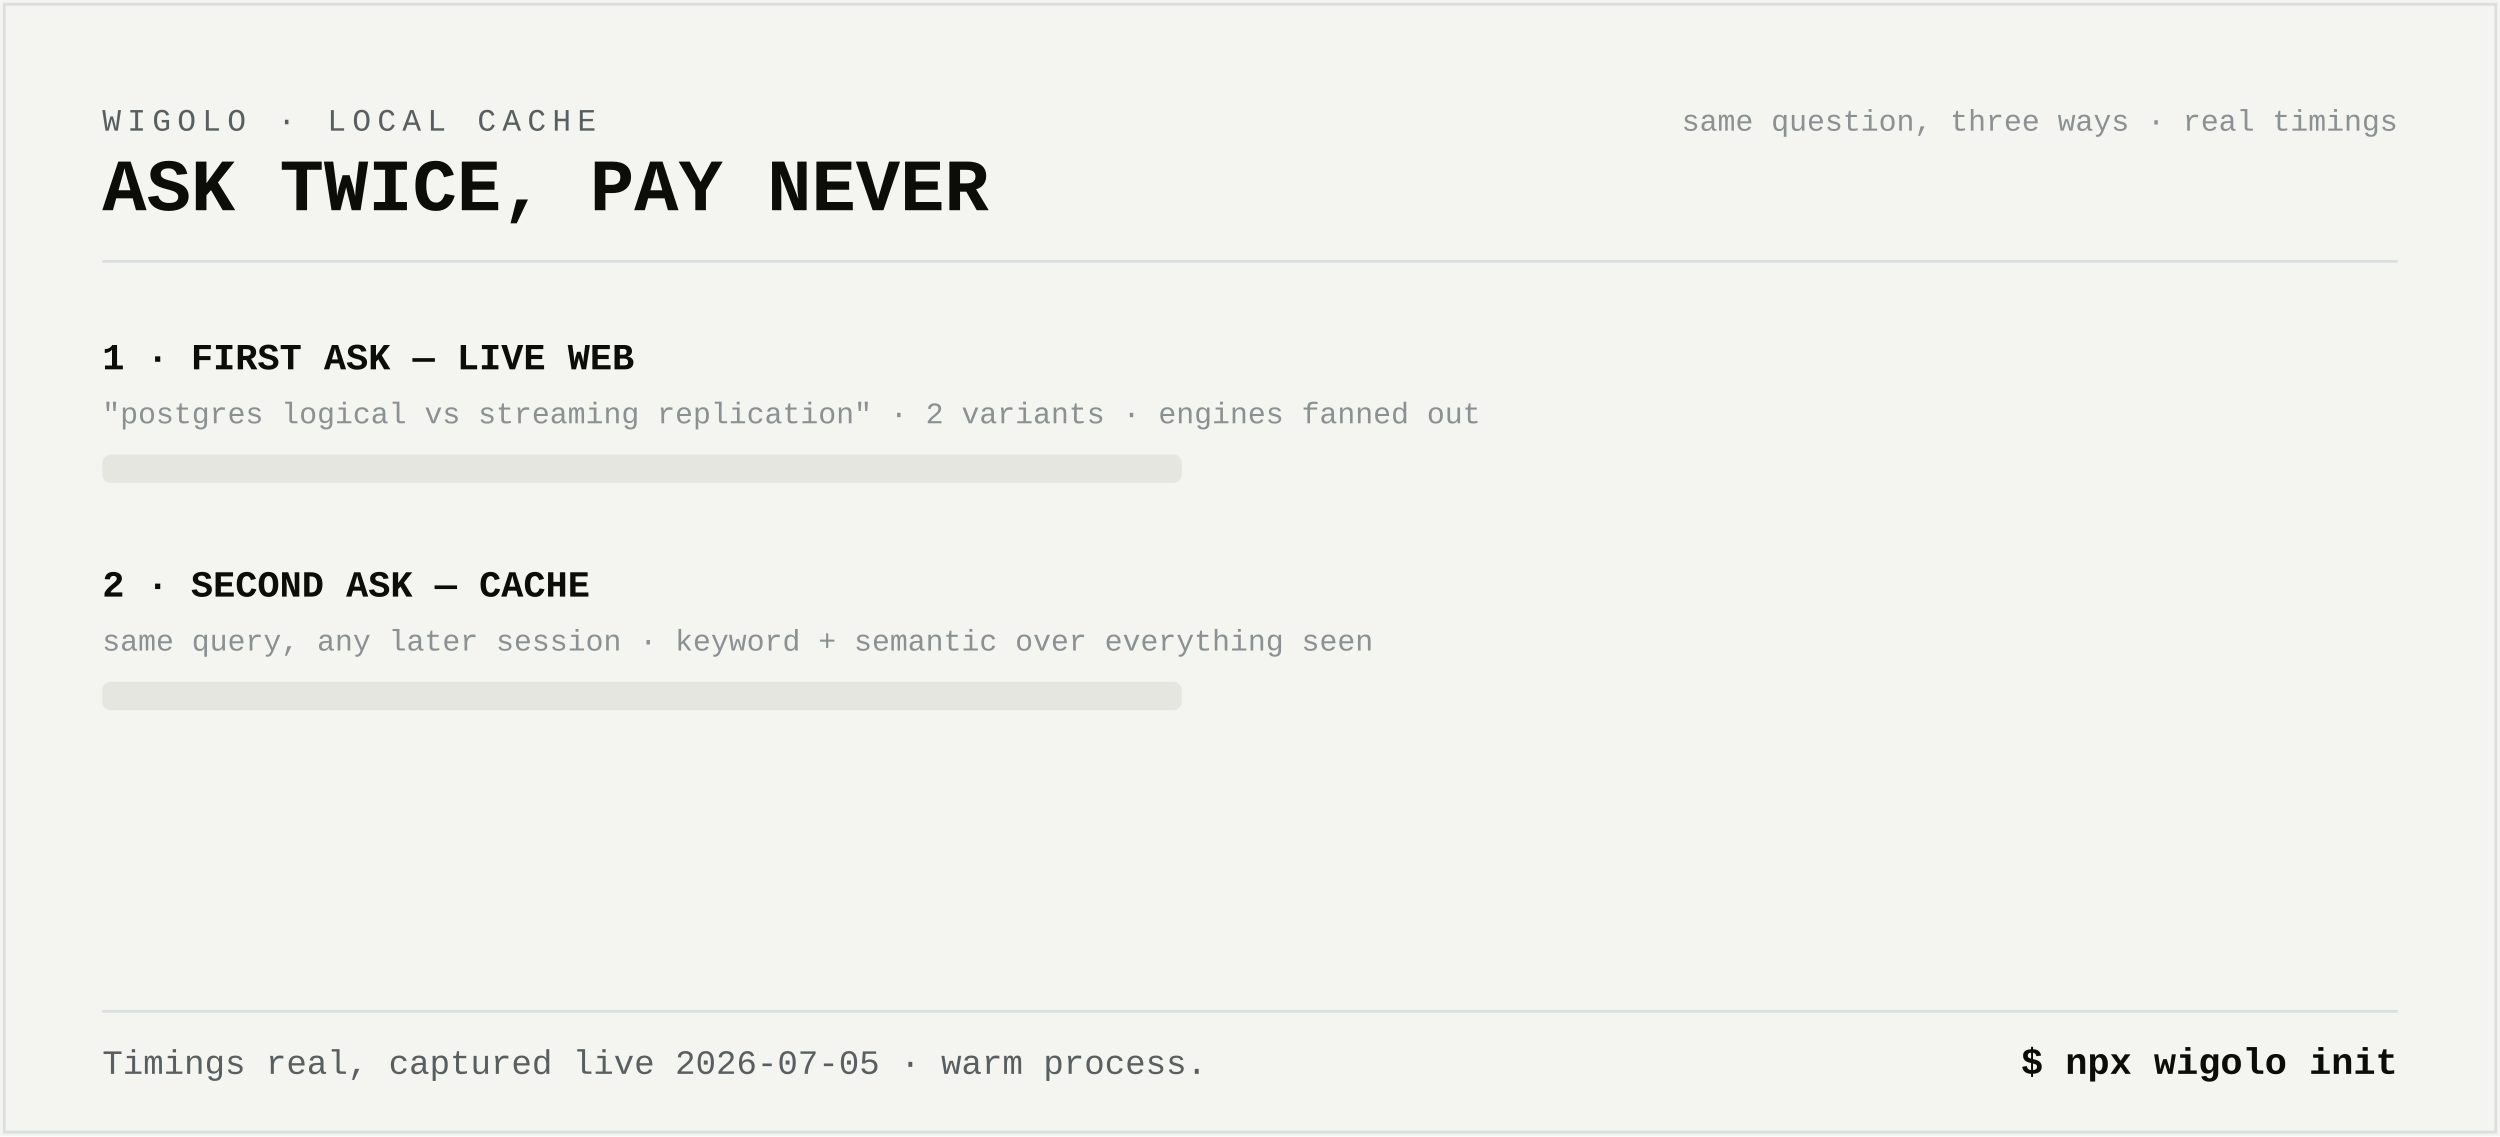
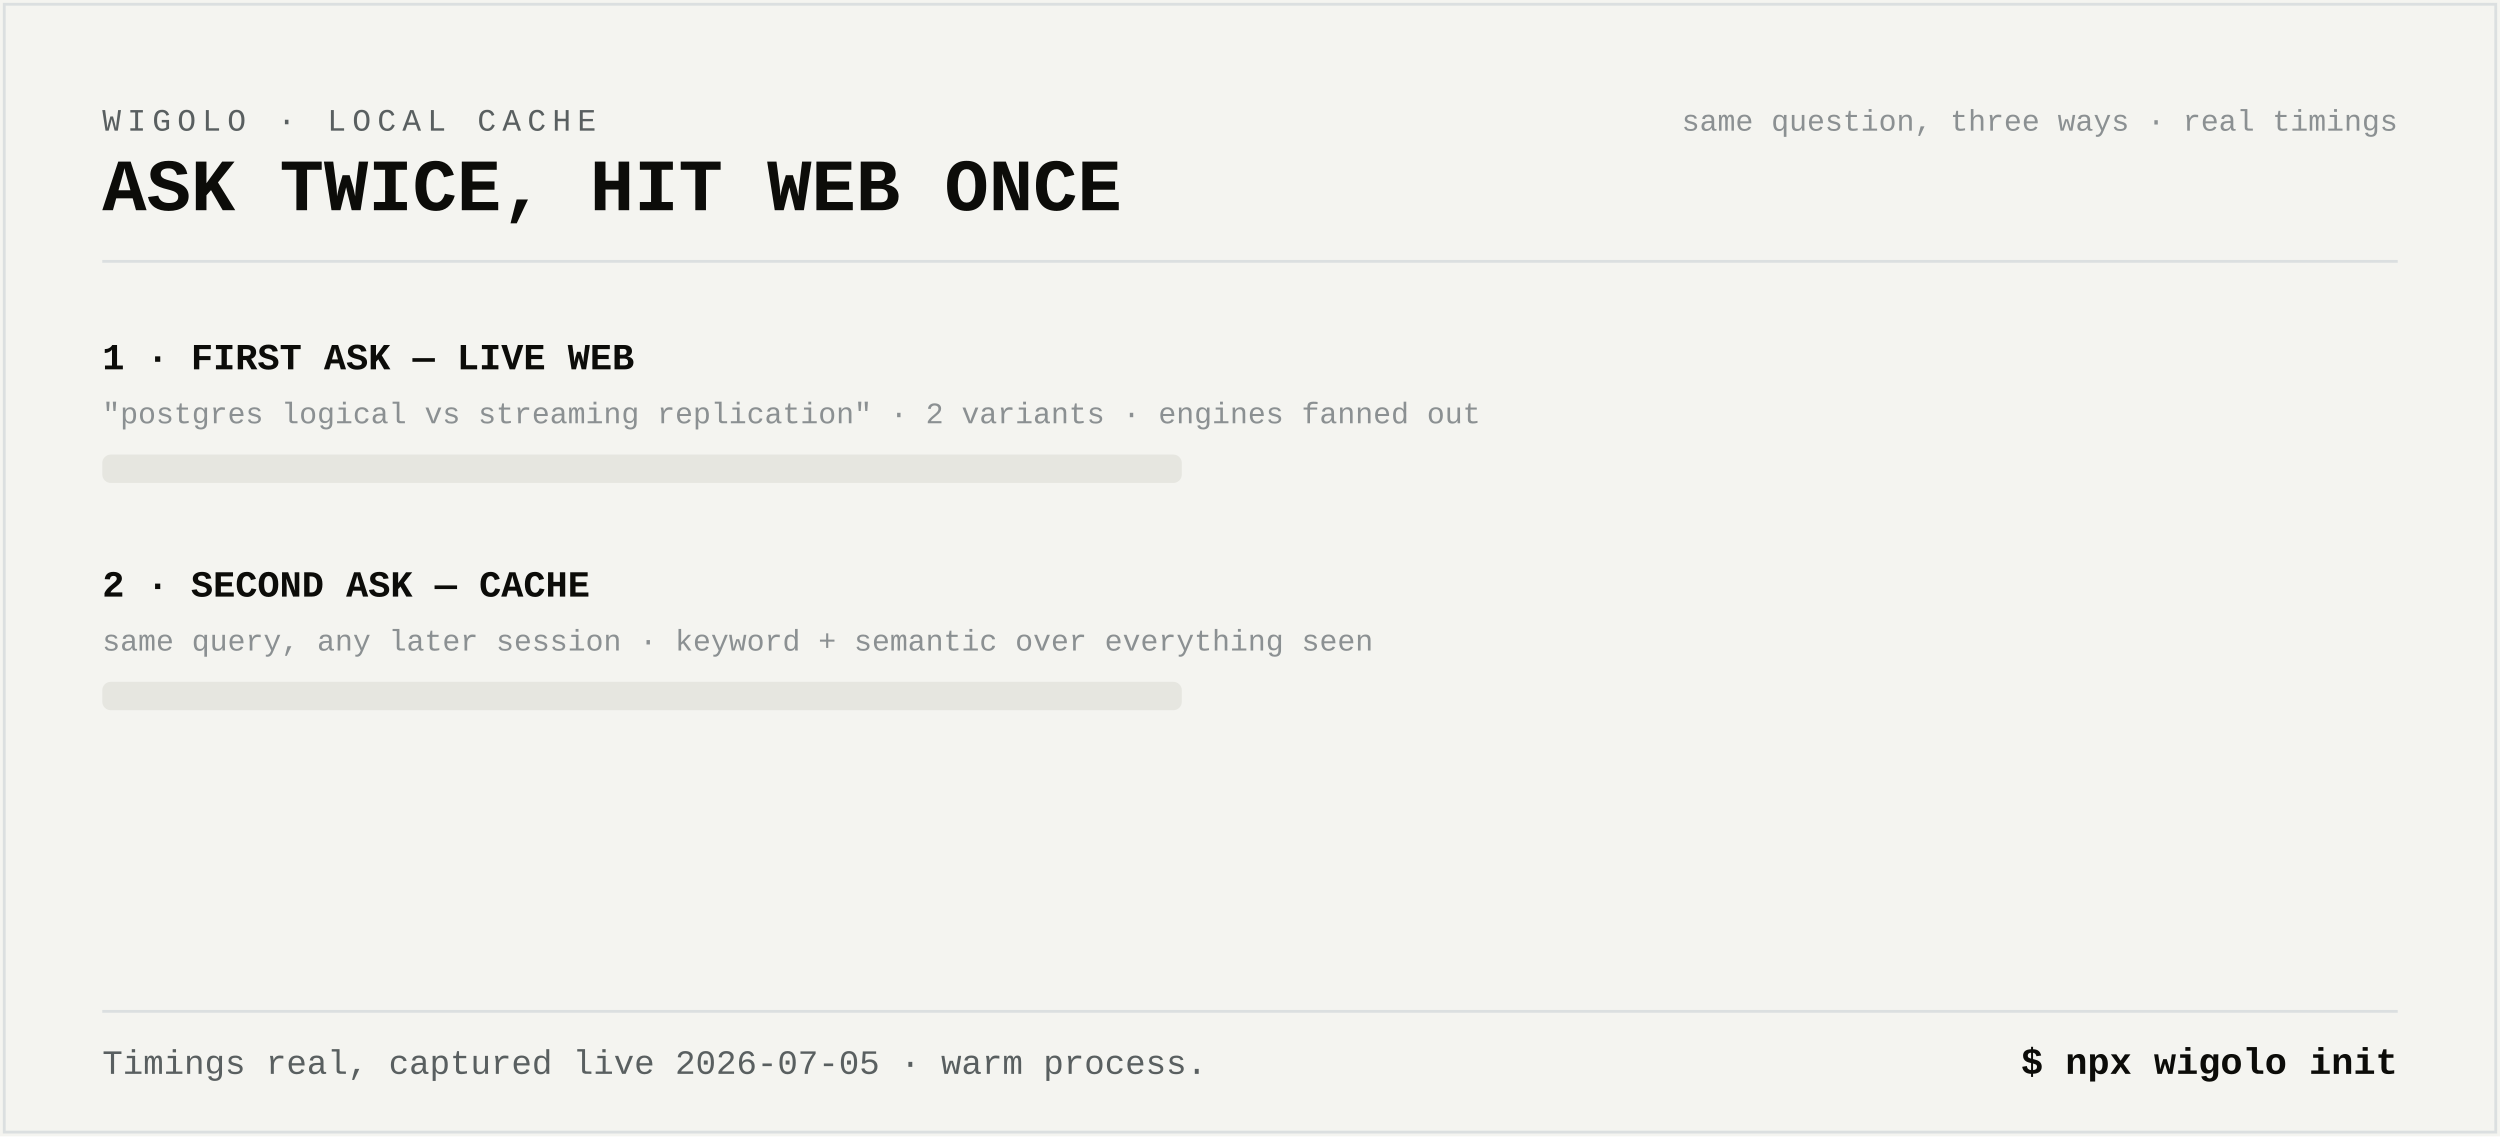
- <svg xmlns="http://www.w3.org/2000/svg" width="880" height="400" viewBox="0 0 880 400" role="img" aria-label="Ask twice, pay never: the first query hits the live web in 3.6 seconds, the second answers from local cache in milliseconds, and the third still answers with wifi off">
+ <svg xmlns="http://www.w3.org/2000/svg" width="880" height="400" viewBox="0 0 880 400" role="img" aria-label="Ask twice, hit the web once: the first query hits the live web in 3.6 seconds, the second answers from local cache in milliseconds, and the third still answers with wifi off">
  <style>
    .mono { font-family: "SFMono-Regular", ui-monospace, Menlo, Consolas, "Liberation Mono", monospace; }
    .eyebrow { font-size: 11px; letter-spacing: 2.2px; fill: #595f60; font-weight: 500; }
    .tiny { font-size: 10.5px; fill: #8b9092; }
    .small { font-size: 12px; fill: #595f60; }

    /* 12s master loop */
    @keyframes bar1 { 0% { width: 0; } 8%, 100% { width: 380px; } }
    .bar1 { animation: bar1 12s cubic-bezier(0.3, 0, 0.4, 1) infinite; }
    @keyframes done1 { 0%, 8% { opacity: 0; } 11%, 100% { opacity: 1; } }
    .done1 { opacity: 0; animation: done1 12s linear infinite; }

    @keyframes bar2 { 0%, 30% { width: 0; } 30.4%, 100% { width: 380px; } }
    .bar2 { animation: bar2 12s linear infinite; }
    @keyframes done2 { 0%, 30.4% { opacity: 0; } 32%, 100% { opacity: 1; } }
    .done2 { opacity: 0; animation: done2 12s linear infinite; }

    @keyframes row3 { 0%, 52% { opacity: 0; } 56%, 100% { opacity: 1; } }
    .row3 { opacity: 0; animation: row3 12s linear infinite; }
    @keyframes bar3 { 0%, 58% { width: 0; } 58.4%, 100% { width: 380px; } }
    .bar3 { animation: bar3 12s linear infinite; }
    @keyframes done3 { 0%, 58.4% { opacity: 0; } 60%, 100% { opacity: 1; } }
    .done3 { opacity: 0; animation: done3 12s linear infinite; }

    @keyframes tagline { 0%, 66% { opacity: 0; } 72%, 96% { opacity: 1; } 100% { opacity: 0; } }
    .tagline { opacity: 0; animation: tagline 12s linear infinite; }
  </style>
  <rect width="880" height="400" fill="#f4f4f0" />
  <rect x="1.5" y="1.5" width="877" height="397" fill="none" stroke="#dbdfe0" />
  <text x="36" y="46" class="mono eyebrow">WIGOLO · LOCAL CACHE</text>
-   <text x="36" y="74" class="mono" font-size="26" fill="#0c0c09" font-weight="700">ASK TWICE, PAY NEVER</text>
+   <text x="36" y="74" class="mono" font-size="26" fill="#0c0c09" font-weight="700">ASK TWICE, HIT WEB ONCE</text>
  <text x="844" y="46" text-anchor="end" class="mono tiny">same question, three ways · real timings</text>
  <line x1="36" y1="92" x2="844" y2="92" stroke="#dbdfe0" />
  <g>
    <text x="36" y="130" class="mono" font-size="13" fill="#0c0c09" font-weight="700">1 · FIRST ASK — LIVE WEB</text>
    <text x="36" y="149" class="mono tiny">"postgres logical vs streaming replication" · 2 variants · engines fanned out</text>
    <rect x="36" y="160" width="380" height="10" rx="3" fill="#e6e6e0" />
    <rect class="bar1" x="36" y="160" height="10" rx="3" fill="#0c0c09" />
    <g class="done1">
      <text x="436" y="169" class="mono" font-size="12.5" fill="#0c0c09" font-weight="700">3,609 ms</text>
      <text x="530" y="169" class="mono tiny">5 sources scored, fetched &amp; cached under ~/.wigolo/</text>
    </g>
  </g>
  <g>
    <text x="36" y="210" class="mono" font-size="13" fill="#0c0c09" font-weight="700">2 · SECOND ASK — CACHE</text>
    <text x="36" y="229" class="mono tiny">same query, any later session · keyword + semantic over everything seen</text>
    <rect x="36" y="240" width="380" height="10" rx="3" fill="#e6e6e0" />
    <rect class="bar2" x="36" y="240" height="10" rx="3" fill="#523c79" />
    <g class="done2">
      <text x="436" y="249" class="mono" font-size="12.5" fill="#523c79" font-weight="700">~3 ms</text>
      <text x="530" y="249" class="mono tiny">full markdown back · $0 · no network round-trip</text>
    </g>
  </g>
  <g class="row3">
    <text x="36" y="290" class="mono" font-size="13" fill="#0c0c09" font-weight="700">3 · WIFI OFF</text>
    <text x="140" y="290" class="mono" font-size="12" fill="#b0532f">⌀ network unreachable</text>
    <text x="36" y="309" class="mono tiny">the corpus your agent built keeps answering — offline, forever</text>
    <rect x="36" y="320" width="380" height="10" rx="3" fill="#e6e6e0" />
    <rect class="bar3" x="36" y="320" height="10" rx="3" fill="#523c79" />
    <g class="done3">
      <text x="436" y="329" class="mono" font-size="12.5" fill="#523c79" font-weight="700">still answers</text>
      <text x="560" y="329" class="mono tiny">cache · find_similar · diff all stay live</text>
    </g>
  </g>
  <g class="tagline">
    <rect x="560" y="106" width="284" height="40" rx="8" fill="#f3ecff" stroke="#cbb0f7" />
-     <text x="702" y="131" text-anchor="middle" class="mono" font-size="13" fill="#523c79" font-weight="700">the second question is free.</text>
+     <text x="702" y="131" text-anchor="middle" class="mono" font-size="13" fill="#523c79" font-weight="700">the second question stays local.</text>
  </g>
  <line x1="36" y1="356" x2="844" y2="356" stroke="#dbdfe0" />
  <text x="36" y="378" class="mono small">Timings real, captured live 2026-07-05 · warm process.</text>
  <text x="844" y="378" text-anchor="end" class="mono" font-size="13" fill="#0c0c09" font-weight="700">$ npx wigolo init</text>
</svg>
